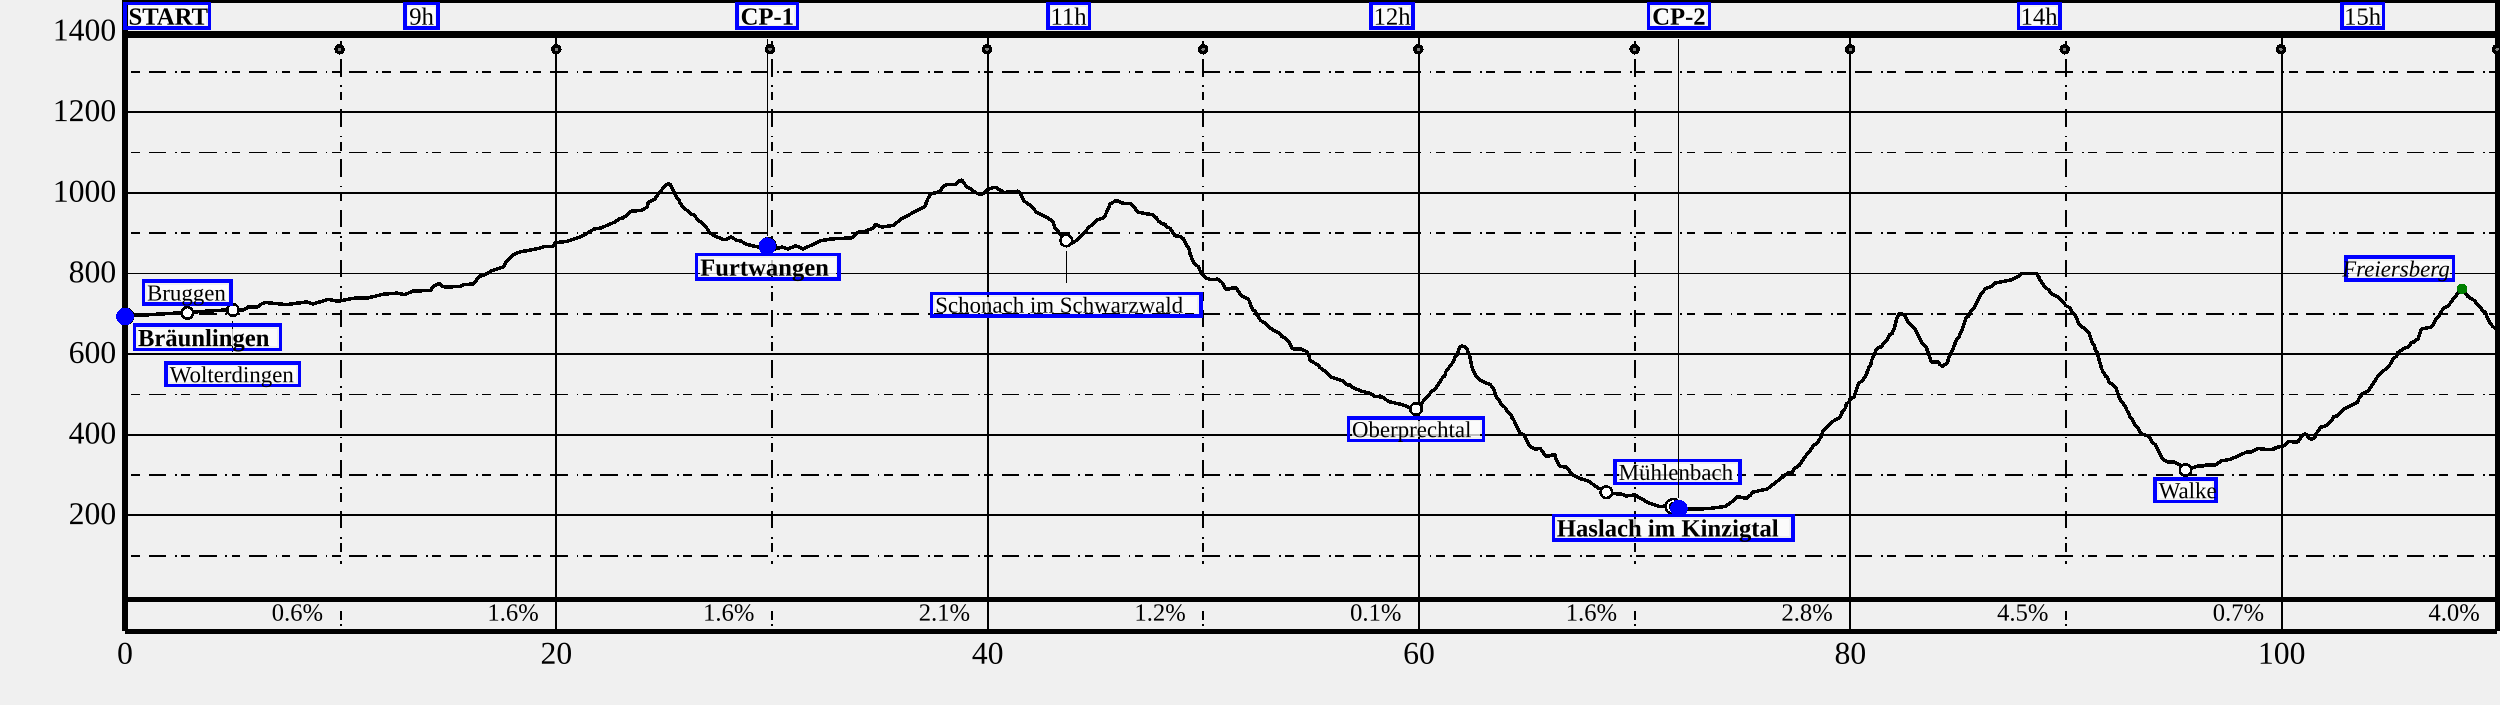
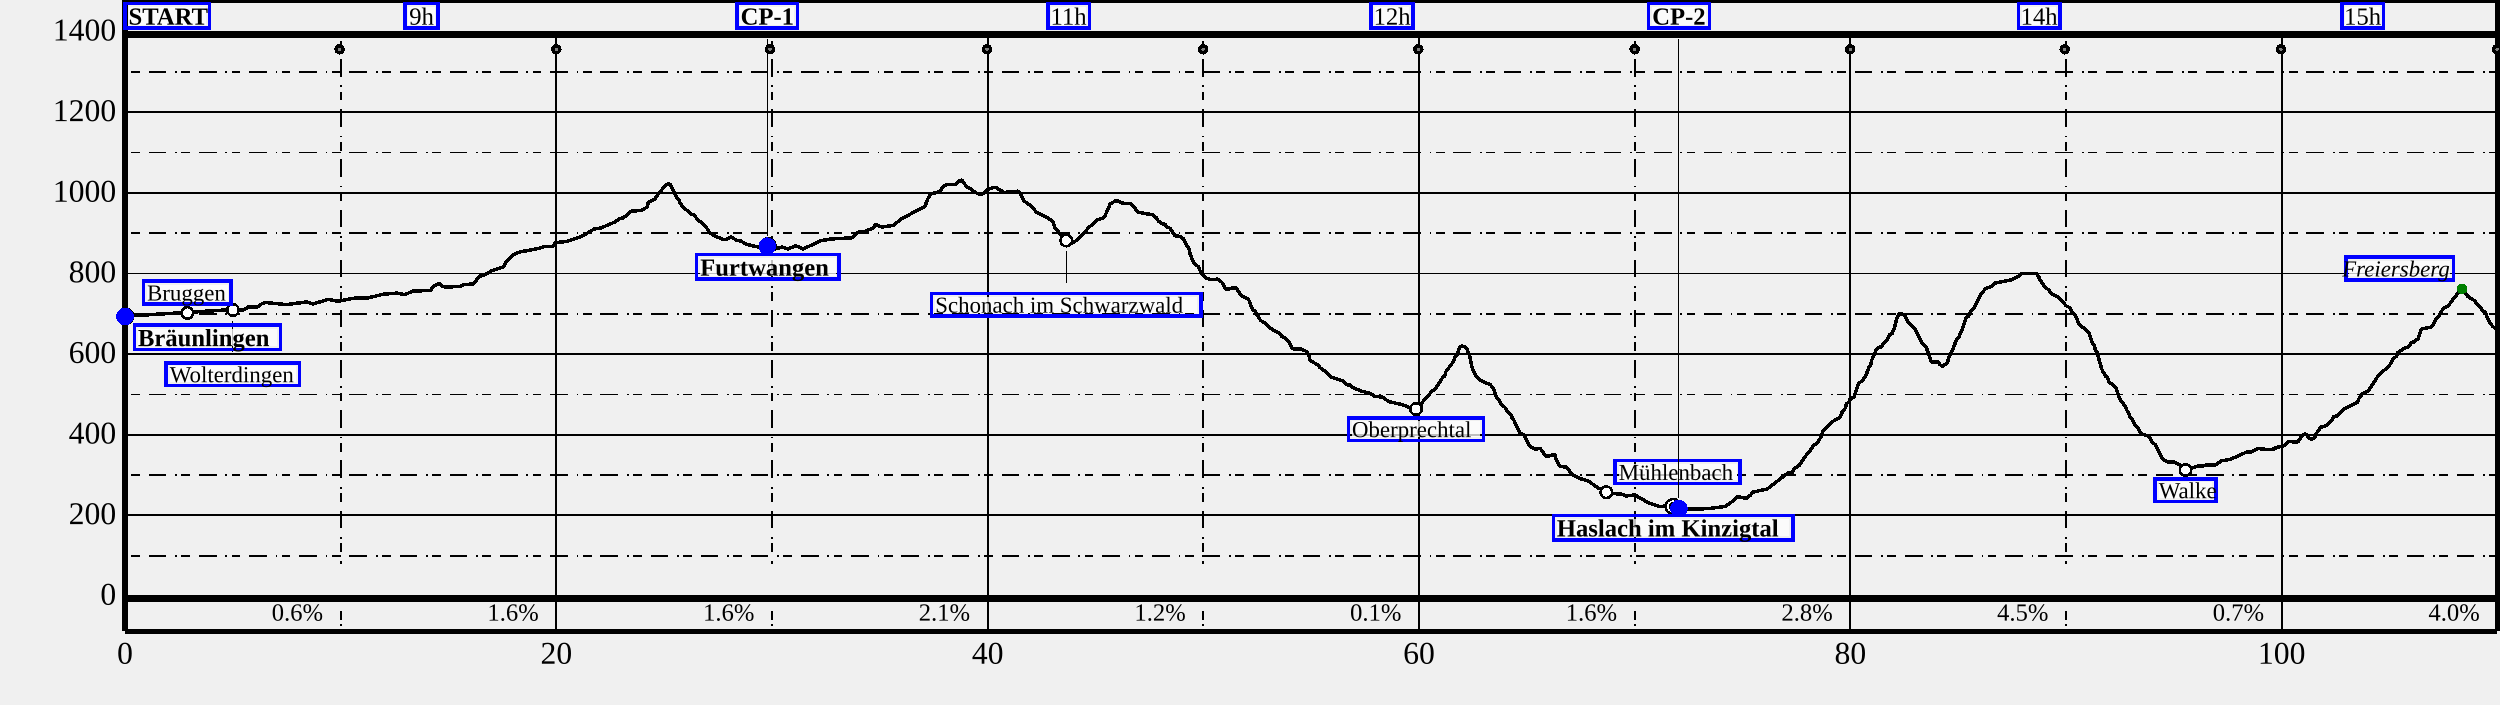
<svg xmlns="http://www.w3.org/2000/svg" height="400" width="1420">
  <g font-size="18" id="world" shape-rendering="crispEdges">
    <g id="BG" />
    <g id="SB" transform="translate(71 360)">
      <text text-anchor="middle" x="0" y="17">
0
</text>
      <text text-anchor="middle" x="245" y="17">
20
</text>
      <text text-anchor="middle" x="490" y="17">
40
</text>
      <text text-anchor="middle" x="735" y="17">
60
</text>
      <text text-anchor="middle" x="980" y="17">
80
</text>
      <text text-anchor="middle" x="1225" y="17">
100
</text>
    </g>
    <g id="SD" transform="translate(71 0)">
      <path d="M0,0 L1347.5,0" stroke="black" stroke-width="3" />
      <path d="M0,0 L0,358.5" stroke="black" stroke-width="3" />
      <path d="M0,358.5 L1347.5,358.5" stroke="black" stroke-width="3" />
      <path d="M1347.5,0 L1347.5,358.5" stroke="black" stroke-width="3" />
      <path d="M0,358.5 L1347.5,358.5" stroke="black" stroke-width="1" />
      <path d="M0,20 L0,358.5" stroke="black" stroke-width="1" />
      <path d="M245,20 L245,358.5" stroke="black" stroke-width="1" />
      <path d="M490,20 L490,358.5" stroke="black" stroke-width="1" />
      <path d="M735,20 L735,358.5" stroke="black" stroke-width="1" />
      <path d="M980,20 L980,358.5" stroke="black" stroke-width="1" />
      <path d="M1225,20 L1225,358.5" stroke="black" stroke-width="1" />
      <path d="M122.5,20 L122.5,320.5" stroke="black" stroke-dasharray="1.0,2.5,5.0,5.0,10.0,5.0" />
      <path d="M367.5,20 L367.5,320.5" stroke="black" stroke-dasharray="1.0,2.5,5.0,5.0,10.0,5.0" />
      <path d="M612.5,20 L612.5,320.5" stroke="black" stroke-dasharray="1.0,2.5,5.0,5.0,10.0,5.0" />
      <path d="M857.5,20 L857.5,320.5" stroke="black" stroke-dasharray="1.0,2.5,5.0,5.0,10.0,5.0" />
      <path d="M1102.5,20 L1102.5,320.5" stroke="black" stroke-dasharray="1.0,2.5,5.0,5.0,10.0,5.0" />
      <path d="M1347.5,20 L1347.5,320.5" stroke="black" stroke-dasharray="1.0,2.5,5.0,5.0,10.0,5.0" />
+       <path d="M0,338.5 L1347.5,338.5" stroke="black" stroke-width="1" />
      <path d="M0,292.714 L1347.5,292.714" stroke="black" stroke-width="1" />
      <path d="M0,246.929 L1347.5,246.929" stroke="black" stroke-width="1" />
      <path d="M0,201.143 L1347.5,201.143" stroke="black" stroke-width="1" />
      <path d="M0,155.357 L1347.5,155.357" stroke="black" stroke-width="1" />
      <path d="M0,109.571 L1347.5,109.571" stroke="black" stroke-width="1" />
      <path d="M0,63.786 L1347.5,63.786" stroke="black" stroke-width="1" />
      <path d="M0,18 L1347.5,18" stroke="black" stroke-width="1" />
      <path d="M0,315.607 L1347.5,315.607" stroke="black" stroke-dasharray="1.0,2.5,5.0,5.0,10.0,5.0" />
      <path d="M0,269.821 L1347.5,269.821" stroke="black" stroke-dasharray="1.0,2.5,5.0,5.0,10.0,5.0" />
      <path d="M0,224.036 L1347.5,224.036" stroke="black" stroke-dasharray="1.0,2.5,5.0,5.0,10.0,5.0" />
      <path d="M0,178.25 L1347.5,178.25" stroke="black" stroke-dasharray="1.0,2.5,5.0,5.0,10.0,5.0" />
      <path d="M0,132.464 L1347.5,132.464" stroke="black" stroke-dasharray="1.0,2.5,5.0,5.0,10.0,5.0" />
      <path d="M0,86.679 L1347.5,86.679" stroke="black" stroke-dasharray="1.0,2.5,5.0,5.0,10.0,5.0" />
      <path d="M0,40.893 L1347.5,40.893" stroke="black" stroke-dasharray="1.0,2.5,5.0,5.0,10.0,5.0" />
      <path d="M0,20 L1347.5,20" stroke="black" stroke-width="3" />
      <text font-size="14" text-anchor="end" x="112.5" y="352.5">
0.6%
</text>
      <text font-size="14" text-anchor="end" x="235" y="352.5">
1.6%
</text>
      <text font-size="14" text-anchor="end" x="357.5" y="352.5">
1.6%
</text>
      <text font-size="14" text-anchor="end" x="480" y="352.5">
2.1%
</text>
      <text font-size="14" text-anchor="end" x="602.5" y="352.5">
1.2%
</text>
      <text font-size="14" text-anchor="end" x="725" y="352.5">
0.1%
</text>
      <text font-size="14" text-anchor="end" x="847.5" y="352.5">
1.6%
</text>
      <text font-size="14" text-anchor="end" x="970" y="352.5">
2.8%
</text>
      <text font-size="14" text-anchor="end" x="1092.5" y="352.5">
4.5%
</text>
      <text font-size="14" text-anchor="end" x="1215" y="352.5">
0.7%
</text>
      <text font-size="14" text-anchor="end" x="1337.5" y="352.5">
4.0%
</text>
      <path d="M122.5,355.5 L122.5,340.5" stroke="black" stroke-dasharray="1.0,2.5,5.0,5.0,10.0,5.0" />
      <path d="M367.5,355.5 L367.5,340.5" stroke="black" stroke-dasharray="1.0,2.5,5.0,5.0,10.0,5.0" />
      <path d="M612.5,355.5 L612.5,340.5" stroke="black" stroke-dasharray="1.0,2.5,5.0,5.0,10.0,5.0" />
      <path d="M857.5,355.5 L857.5,340.5" stroke="black" stroke-dasharray="1.0,2.5,5.0,5.0,10.0,5.0" />
      <path d="M1102.5,355.5 L1102.5,340.5" stroke="black" stroke-dasharray="1.0,2.5,5.0,5.0,10.0,5.0" />
      <path d="M1347.5,355.5 L1347.5,340.5" stroke="black" stroke-dasharray="1.0,2.5,5.0,5.0,10.0,5.0" />
      <path d="M0,340.5 L1347.5,340.5" stroke="black" stroke-width="3" />
      <path d="M0.0,179.6 L58.5,176.0 L67.0,176.2 L70.4,174.2 L75.1,174.4 L78.1,172.3 L79.8,171.8 L91.5,173.0 L103.3,171.5 L106.9,172.6 L115.5,170.0 L120.9,171.1 L130.0,169.4 L137.9,169.2 L146.9,167.1 L154.4,166.5 L159.0,167.4 L163.4,165.3 L173.4,165.0 L175.2,162.7 L177.9,161.2 L178.9,161.3 L180.2,162.8 L183.1,163.0 L190.3,162.7 L193.1,161.5 L198.0,161.4 L201.3,156.7 L203.3,156.6 L208.7,153.6 L215.3,151.5 L216.0,149.3 L216.8,148.2 L220.9,144.5 L224.3,143.1 L235.1,141.1 L238.0,140.0 L243.0,140.0 L244.5,137.8 L251.0,137.1 L259.0,134.5 L266.5,130.1 L270.3,129.5 L278.2,126.1 L280.9,124.2 L283.2,123.7 L287.3,120.0 L293.5,119.5 L296.6,117.5 L297.2,115.1 L300.9,113.0 L303.4,109.4 L307.3,105.1 L308.4,104.6 L309.6,104.6 L313.8,112.8 L314.6,113.4 L315.3,115.4 L317.1,117.9 L320.5,120.5 L320.9,121.3 L323.3,122.2 L326.1,125.9 L326.9,125.9 L330.2,129.2 L332.2,132.5 L333.7,133.0 L334.5,133.9 L340.2,136.1 L341.5,136.1 L344.3,134.5 L347.3,136.5 L349.8,136.9 L352.6,138.6 L358.6,140.1 L362.0,140.5 L365.1,140.0 L369.2,141.4 L373.4,140.3 L376.7,141.4 L381.0,139.6 L385.3,141.4 L394.9,136.8 L401.2,135.7 L413.0,135.1 L416.5,131.9 L419.2,131.8 L425.3,129.4 L426.3,127.3 L429.8,129.0 L436.8,127.9 L440.4,124.6 L454.4,117.2 L455.7,113.5 L457.6,110.1 L462.4,109.0 L465.1,105.8 L466.6,104.8 L471.4,104.9 L473.9,102.8 L475.4,102.3 L478.1,106.2 L480.2,107.0 L482.8,109.2 L485.2,110.4 L487.7,110.0 L490.3,107.5 L493.5,106.4 L494.5,106.4 L499.4,109.3 L507.2,108.6 L508.0,109.1 L510.8,114.3 L515.1,117.2 L517.6,120.5 L523.8,123.5 L527.0,125.9 L528.3,129.8 L530.2,131.7 L530.5,132.5 L534.8,136.9 L537.4,138.2 L540.8,136.4 L547.4,129.3 L552.2,124.9 L556.1,123.6 L558.8,117.9 L559.3,115.9 L562.5,114.2 L563.5,113.9 L566.0,115.3 L571.5,115.8 L575.6,120.6 L583.8,122.0 L585.9,123.8 L586.9,125.5 L589.2,127.1 L590.7,127.4 L591.5,129.0 L593.4,129.5 L596.4,133.9 L599.5,134.3 L600.7,135.5 L601.1,135.3 L602.8,139.1 L604.4,141.4 L604.9,144.1 L607.2,149.6 L609.6,151.4 L611.0,154.5 L612.4,156.4 L614.1,158.0 L616.7,158.7 L620.6,158.6 L623.1,160.4 L625.0,164.0 L625.7,164.5 L630.7,163.1 L634.2,168.0 L637.6,169.6 L638.5,170.8 L640.3,175.5 L641.8,176.8 L645.0,182.0 L647.7,183.6 L651.7,187.3 L655.6,189.3 L657.0,191.0 L659.4,192.3 L660.8,193.7 L662.6,197.2 L663.5,198.1 L667.8,198.1 L671.0,199.6 L672.3,201.5 L673.1,204.4 L673.5,204.9 L678.0,207.6 L678.4,208.6 L682.2,211.2 L684.9,214.2 L691.7,216.3 L694.1,218.5 L696.0,218.8 L697.2,220.1 L702.6,222.3 L706.5,223.1 L709.9,225.1 L714.5,225.6 L717.7,228.1 L725.4,229.8 L730.5,231.9 L734.6,231.4 L735.7,230.6 L737.5,227.7 L740.1,224.7 L742.7,222.0 L744.0,221.3 L748.3,214.6 L749.7,213.4 L750.2,211.2 L754.5,205.4 L755.8,202.1 L756.3,202.1 L758.0,197.5 L759.3,196.5 L761.4,197.3 L762.4,198.5 L763.9,202.7 L765.2,209.0 L767.1,213.2 L769.9,216.0 L775.6,218.6 L777.2,220.5 L778.7,225.1 L779.5,226.4 L780.7,227.3 L781.5,229.3 L783.9,231.5 L785.3,234.0 L787.5,236.2 L787.9,237.4 L788.5,237.9 L792.3,245.8 L794.7,247.1 L797.5,252.7 L798.2,253.2 L798.4,254.0 L801.3,255.1 L803.9,254.7 L806.4,258.4 L807.8,259.3 L812.1,257.9 L813.0,261.3 L814.9,264.8 L818.8,265.4 L822.3,269.8 L826.3,271.8 L831.0,273.1 L836.5,277.0 L844.3,280.3 L849.6,280.6 L852.8,281.7 L857.5,281.1 L865.7,285.8 L871.9,287.7 L875.9,287.3 L885.4,289.2 L899.5,288.9 L909.0,287.6 L912.8,284.9 L915.7,282.0 L920.8,283.1 L923.4,281.2 L924.1,279.8 L924.7,279.5 L932.7,277.8 L944.6,268.6 L946.9,268.5 L948.3,266.1 L951.0,264.3 L954.6,259.0 L958.2,254.6 L958.6,253.4 L961.4,251.4 L963.2,248.3 L964.5,244.6 L971.1,238.5 L973.9,237.4 L975.1,235.1 L975.3,234.1 L977.2,231.7 L977.8,229.2 L979.1,228.5 L979.7,226.9 L982.1,225.4 L984.8,217.5 L987.0,216.3 L989.2,212.3 L990.5,208.6 L991.5,207.4 L992.2,204.4 L994.1,200.4 L994.8,198.3 L996.5,197.1 L997.1,197.3 L998.3,196.1 L998.6,195.1 L1000.8,193.4 L1002.6,189.8 L1003.8,189.5 L1004.3,187.6 L1004.9,186.6 L1006.6,180.2 L1007.8,178.2 L1009.3,178.2 L1011.0,179.4 L1012.8,183.0 L1016.6,186.8 L1020.4,194.4 L1023.1,197.2 L1025.7,204.9 L1026.0,205.5 L1030.1,205.5 L1030.9,207.1 L1032.5,208.2 L1035.2,205.7 L1035.8,203.4 L1037.3,200.4 L1039.4,195.5 L1039.6,194.5 L1041.0,191.9 L1042.0,191.5 L1042.2,189.9 L1043.2,188.0 L1045.8,180.4 L1046.9,179.8 L1048.7,176.3 L1050.0,175.3 L1054.1,167.0 L1055.4,165.6 L1057.0,163.8 L1060.5,162.6 L1061.9,160.9 L1071.5,158.9 L1075.9,156.7 L1077.3,155.3 L1085.8,155.3 L1087.0,157.2 L1087.6,158.8 L1090.5,163.1 L1092.5,164.5 L1094.7,167.2 L1098.1,168.7 L1102.6,173.7 L1104.9,174.9 L1106.1,177.8 L1106.9,177.9 L1108.4,180.3 L1109.9,184.3 L1111.5,185.8 L1112.7,186.0 L1115.5,189.1 L1116.6,192.5 L1118.0,195.8 L1118.4,195.8 L1119.4,199.6 L1119.9,199.6 L1122.7,209.3 L1123.6,211.5 L1123.9,211.5 L1125.3,214.1 L1125.8,214.1 L1126.9,216.8 L1130.8,220.3 L1131.3,221.3 L1131.7,223.2 L1133.8,228.2 L1135.2,229.2 L1135.4,230.2 L1136.2,230.6 L1137.0,233.0 L1137.8,234.0 L1138.9,236.8 L1140.0,237.8 L1140.9,239.9 L1142.6,242.7 L1143.1,242.7 L1143.8,244.3 L1145.6,246.4 L1149.8,247.9 L1151.4,251.3 L1153.2,252.5 L1157.3,260.6 L1160.1,262.4 L1164.1,262.4 L1167.0,264.0 L1168.3,265.8 L1171.1,266.7 L1178.4,264.4 L1179.8,264.8 L1182.0,264.1 L1187.5,264.0 L1190.9,261.7 L1195.9,260.9 L1205.2,256.7 L1207.6,256.9 L1211.5,254.7 L1217.3,255.4 L1221.1,255.0 L1221.6,254.2 L1226.6,253.1 L1229.1,250.8 L1233.7,251.1 L1234.4,250.7 L1236.3,247.7 L1238.1,246.6 L1238.6,246.5 L1241.2,249.4 L1243.0,249.2 L1244.0,248.4 L1244.3,246.7 L1247.3,242.6 L1250.4,241.8 L1253.7,238.5 L1254.3,236.8 L1256.7,236.1 L1260.2,232.4 L1268.2,228.3 L1268.8,226.5 L1270.8,223.7 L1274.4,221.8 L1279.6,213.7 L1282.2,210.9 L1285.0,209.1 L1287.0,206.4 L1288.0,204.2 L1290.2,202.3 L1290.9,200.2 L1295.2,197.5 L1296.5,197.4 L1299.0,194.4 L1300.0,194.4 L1302.6,192.2 L1303.9,187.9 L1305.1,186.7 L1309.4,185.9 L1310.9,184.6 L1312.4,181.6 L1314.1,179.9 L1316.7,175.2 L1319.6,173.8 L1323.1,168.8 L1323.6,168.8 L1324.6,167.1 L1326.8,165.0 L1327.8,165.1 L1330.7,168.3 L1334.6,170.8 L1335.4,172.4 L1337.8,174.5 L1339.3,176.7 L1340.4,177.1 L1343.2,183.3 L1343.6,183.3 L1344.7,185.3 L1347.4,187.1 L1347.4,187.1" fill="transparent" id="track" stroke="black" stroke-linejoin="miter" stroke-miterlimit="1" stroke-width="2" />
      <g>
        <g>
          <circle cx="1347.356" cy="28" fill="Gray" id="user-step" r="2" stroke="black" stroke-width="2" />
        </g>
        <g>
          <circle cx="1224.571" cy="28" fill="Gray" id="user-step" r="2" stroke="black" stroke-width="2" />
        </g>
        <g>
          <circle cx="1101.756" cy="28" fill="Gray" id="user-step" r="2" stroke="black" stroke-width="2" />
        </g>
        <g>
          <circle cx="979.934" cy="28" fill="Gray" id="user-step" r="2" stroke="black" stroke-width="2" />
        </g>
        <g>
          <circle cx="857.456" cy="28" fill="Gray" id="user-step" r="2" stroke="black" stroke-width="2" />
        </g>
        <g>
          <circle cx="734.584" cy="28" fill="Gray" id="user-step" r="2" stroke="black" stroke-width="2" />
        </g>
        <g>
          <circle cx="612.387" cy="28" fill="Gray" id="user-step" r="2" stroke="black" stroke-width="2" />
        </g>
        <g>
          <circle cx="489.608" cy="28" fill="Gray" id="user-step" r="2" stroke="black" stroke-width="2" />
        </g>
        <g>
          <circle cx="366.347" cy="28" fill="Gray" id="user-step" r="2" stroke="black" stroke-width="2" />
        </g>
        <g>
          <circle cx="244.99" cy="28" fill="Gray" id="user-step" r="2" stroke="black" stroke-width="2" />
        </g>
        <g>
          <circle cx="121.867" cy="28" fill="Gray" id="user-step" r="2" stroke="black" stroke-width="2" />
        </g>
        <g />
        <g transform="translate(1270.938 17)">
          <rect fill="white" fill-opacity="0.75" height="10" id="label-bg" width="19.625" x="-9.812" y="-13" />
          <rect fill="none" height="14" id="label-dbg" stroke="blue" stroke-width="2" width="23.625" x="-11.812" y="-15" />
          <text font-size="14.0" font-style="normal" font-weight="normal" id="" text-anchor="middle" x="0.000" y="-3.000">
15h
</text>
        </g>
        <g />
        <g transform="translate(1087.188 17)">
          <rect fill="white" fill-opacity="0.75" height="10" id="label-bg" width="19.625" x="-9.812" y="-13" />
          <rect fill="none" height="14" id="label-dbg" stroke="blue" stroke-width="2" width="23.625" x="-11.812" y="-15" />
          <text font-size="14.0" font-style="normal" font-weight="normal" id="" text-anchor="middle" x="0.000" y="-3.000">
14h
</text>
        </g>
        <g />
        <g transform="translate(719.6875 17)">
          <rect fill="white" fill-opacity="0.75" height="10" id="label-bg" width="19.625" x="-9.812" y="-13" />
          <rect fill="none" height="14" id="label-dbg" stroke="blue" stroke-width="2" width="23.625" x="-11.812" y="-15" />
          <text font-size="14.0" font-style="normal" font-weight="normal" id="" text-anchor="middle" x="0.000" y="-3.000">
12h
</text>
        </g>
        <g />
        <g transform="translate(535.9375 17)">
          <rect fill="white" fill-opacity="0.75" height="10" id="label-bg" width="19.625" x="-9.812" y="-13" />
          <rect fill="none" height="14" id="label-dbg" stroke="blue" stroke-width="2" width="23.625" x="-11.812" y="-15" />
          <text font-size="14.0" font-style="normal" font-weight="normal" id="" text-anchor="middle" x="0.000" y="-3.000">
11h
</text>
        </g>
        <g />
        <g transform="translate(168.4375 17)">
          <rect fill="white" fill-opacity="0.75" height="10" id="label-bg" width="14.817" x="-7.409" y="-13" />
          <rect fill="none" height="14" id="label-dbg" stroke="blue" stroke-width="2" width="18.817" x="-9.409" y="-15" />
          <text font-size="14.0" font-style="normal" font-weight="normal" id="" text-anchor="middle" x="0.000" y="-3.000">
 9h
</text>
        </g>
        <g>
          <circle cx="1327.479" cy="164.034" fill="Green" id="13/wp" r="3" />
        </g>
        <g transform="translate(1327.479 164.0335)">
          <rect fill="white" fill-opacity="0.75" height="9" id="label-bg" width="57.019" x="-64.019" y="-16" />
          <rect fill="none" height="13" id="label-dbg" stroke="blue" stroke-width="2" width="61.019" x="-66.019" y="-18" />
          <text font-size="13.0" font-style="italic" font-weight="normal" id="13/wp/text" text-anchor="end" x="-7.000" y="-7.000">
Freiersberg
</text>
        </g>
        <g>
          <circle cx="61.305" cy="176.098" fill="Black" id="12/wp" r="4" />
          <circle cx="61.305" cy="176.098" fill="white" id="12/wp-little-white" r="2.5" />
        </g>
        <g transform="translate(61.30526 176.0981)">
          <rect fill="white" fill-opacity="0.75" height="9" id="label-bg" width="71.742" x="-35.871" y="32" />
          <rect fill="none" height="13" id="label-dbg" stroke="blue" stroke-width="2" width="75.742" x="-37.871" y="30" />
          <text font-size="13.0" font-style="normal" font-weight="normal" id="12/wp/text" text-anchor="start" x="-35.871" y="41.000">
Wolterdingen
</text>
        </g>
        <path d="M61.31,200.10 L61.31,182.10" id="link" stroke="black" stroke-linejoin="miter" stroke-miterlimit="1" stroke-width="0.5" />
        <g>
          <circle cx="35.414" cy="177.701" fill="Black" id="11/wp" r="4" />
          <circle cx="35.414" cy="177.701" fill="white" id="11/wp-little-white" r="2.5" />
        </g>
        <g transform="translate(35.41362 177.7006)">
          <rect fill="white" fill-opacity="0.75" height="9" id="label-bg" width="45.802" x="-22.901" y="-16" />
          <rect fill="none" height="13" id="label-dbg" stroke="blue" stroke-width="2" width="49.802" x="-24.901" y="-18" />
          <text font-size="13.0" font-style="normal" font-weight="normal" id="11/wp/text" text-anchor="start" x="-22.901" y="-7.000">
Bruggen
</text>
        </g>
        <g>
          <circle cx="1170.372" cy="266.96" fill="Black" id="10/wp" r="4" />
          <circle cx="1170.372" cy="266.96" fill="white" id="10/wp-little-white" r="2.5" />
        </g>
        <g transform="translate(1170.372 266.9598)">
          <rect fill="white" fill-opacity="0.75" height="9" id="label-bg" width="30.407" x="-15.204" y="7" />
          <rect fill="none" height="13" id="label-dbg" stroke="blue" stroke-width="2" width="34.407" x="-17.204" y="5" />
          <text font-size="13.0" font-style="normal" font-weight="normal" id="10/wp/text" text-anchor="start" x="-15.204" y="16.000">
Walke
</text>
        </g>
        <g>
          <circle cx="733.27" cy="232.277" fill="Black" id="9/wp" r="4" />
          <circle cx="733.27" cy="232.277" fill="white" id="9/wp-little-white" r="2.5" />
        </g>
        <g transform="translate(733.2697 232.2771)">
          <rect fill="white" fill-opacity="0.75" height="9" id="label-bg" width="72.743" x="-36.371" y="7" />
          <rect fill="none" height="13" id="label-dbg" stroke="blue" stroke-width="2" width="76.743" x="-38.371" y="5" />
          <text font-size="13.0" font-style="normal" font-weight="normal" id="9/wp/text" text-anchor="start" x="-36.371" y="16.000">
Oberprechtal
</text>
        </g>
        <g>
          <circle cx="841.407" cy="279.597" fill="Black" id="7/wp" r="4" />
          <circle cx="841.407" cy="279.597" fill="white" id="7/wp-little-white" r="2.5" />
        </g>
        <g transform="translate(841.4073 279.5967)">
          <rect fill="white" fill-opacity="0.75" height="9" id="label-bg" width="66.97" x="7" y="-16" />
          <rect fill="none" height="13" id="label-dbg" stroke="blue" stroke-width="2" width="70.97" x="5" y="-18" />
          <text font-size="13.0" font-style="normal" font-weight="normal" id="7/wp/text" text-anchor="start" x="7.000" y="-7.000">
Mühlenbach
</text>
        </g>
        <g>
          <circle cx="534.638" cy="136.608" fill="Black" id="6/wp" r="4" />
          <circle cx="534.638" cy="136.608" fill="white" id="6/wp-little-white" r="2.5" />
        </g>
        <g transform="translate(534.6379 136.6079)">
          <rect fill="white" fill-opacity="0.75" height="9" id="label-bg" width="148.87" x="-74.435" y="32" />
          <rect fill="none" height="13" id="label-dbg" stroke="blue" stroke-width="2" width="152.87" x="-76.435" y="30" />
          <text font-size="13.0" font-style="normal" font-weight="normal" id="6/wp/text" text-anchor="start" x="-74.435" y="41.000">
Schonach im Schwarzwald
</text>
        </g>
        <path d="M534.64,160.61 L534.64,142.61" id="link" stroke="black" stroke-linejoin="miter" stroke-miterlimit="1" stroke-width="0.5" />
        <g>
          <circle cx="0.343" cy="179.601" fill="Black" id="5/wp" r="5" />
          <circle cx="0.343" cy="179.601" fill="white" id="5/wp-little-white" r="3.5" />
          <circle cx="0.343" cy="179.601" fill="black" id="5/wp-little-white" r="2.5" />
        </g>
        <g transform="translate(0.3425899 179.6007)">
          <rect fill="white" fill-opacity="0.75" height="10" id="label-bg" width="79.069" x="7" y="7" />
          <rect fill="none" height="14" id="label-dbg" stroke="blue" stroke-width="2" width="83.069" x="5" y="5" />
          <text font-size="14.0" font-style="normal" font-weight="bold" id="5/wp/text" text-anchor="start" x="7.000" y="17.000">
Bräunlingen
</text>
        </g>
        <g>
          <circle cx="879.335" cy="287.701" fill="Black" id="4/wp" r="5" />
          <circle cx="879.335" cy="287.701" fill="white" id="4/wp-little-white" r="3.5" />
          <circle cx="879.335" cy="287.701" fill="black" id="4/wp-little-white" r="2.5" />
        </g>
        <g transform="translate(879.3353 287.7007)">
          <rect fill="white" fill-opacity="0.75" height="10" id="label-bg" width="132.138" x="-66.069" y="7" />
          <rect fill="none" height="14" id="label-dbg" stroke="blue" stroke-width="2" width="136.138" x="-68.069" y="5" />
          <text font-size="14.0" font-style="normal" font-weight="bold" id="4/wp/text" text-anchor="start" x="-66.069" y="17.000">
Haslach im Kinzigtal
</text>
        </g>
        <g>
          <circle cx="365.137" cy="139.584" fill="Black" id="3/wp" r="5" />
          <circle cx="365.137" cy="139.584" fill="white" id="3/wp-little-white" r="3.5" />
          <circle cx="365.137" cy="139.584" fill="black" id="3/wp-little-white" r="2.5" />
        </g>
        <g transform="translate(365.1373 139.584)">
          <rect fill="white" fill-opacity="0.75" height="10" id="label-bg" width="76.88" x="-38.44" y="7" />
          <rect fill="none" height="14" id="label-dbg" stroke="blue" stroke-width="2" width="80.88" x="-40.44" y="5" />
          <text font-size="14.0" font-style="normal" font-weight="bold" id="3/wp/text" text-anchor="start" x="-38.440" y="17.000">
Furtwangen
</text>
        </g>
        <g>
          <circle cx="882.614" cy="288.891" fill="Blue" id="2/wp" r="5" />
        </g>
        <g transform="translate(882.614 288.8912)">
          <rect fill="white" fill-opacity="0.75" height="10" id="label-bg" width="30.559" x="-15.279" y="-284.891" />
          <rect fill="none" height="14" id="label-dbg" stroke="blue" stroke-width="2" width="34.559" x="-17.279" y="-286.891" />
          <text font-size="14.0" font-style="normal" font-weight="bold" id="2/wp/text" text-anchor="middle" x="-0.000" y="-274.891">
CP-2
</text>
        </g>
        <path d="M882.61,22.00 L882.61,282.89" id="link" stroke="black" stroke-linejoin="miter" stroke-miterlimit="1" stroke-width="0.5" />
        <g>
          <circle cx="364.819" cy="139.836" fill="Blue" id="1/wp" r="5" />
        </g>
        <g transform="translate(364.8191 139.8358)">
          <rect fill="white" fill-opacity="0.75" height="10" id="label-bg" width="30.559" x="-15.279" y="-135.836" />
          <rect fill="none" height="14" id="label-dbg" stroke="blue" stroke-width="2" width="34.559" x="-17.279" y="-137.836" />
          <text font-size="14.0" font-style="normal" font-weight="bold" id="1/wp/text" text-anchor="middle" x="0.000" y="-125.836">
CP-1
</text>
        </g>
        <path d="M364.82,22.00 L364.82,133.84" id="link" stroke="black" stroke-linejoin="miter" stroke-miterlimit="1" stroke-width="0.5" />
        <g>
          <circle cx="0" cy="179.761" fill="Blue" id="0/wp" r="5" />
        </g>
        <g transform="translate(0 179.7609)">
          <rect fill="white" fill-opacity="0.75" height="10" id="label-bg" width="43.963" x="2" y="-175.761" />
          <rect fill="none" height="14" id="label-dbg" stroke="blue" stroke-width="2" width="47.963" x="0" y="-177.761" />
          <text font-size="14.0" font-style="normal" font-weight="bold" id="0/wp/text" text-anchor="start" x="2.000" y="-165.761">
START
</text>
        </g>
        <path d="M0.00,22.00 L0.00,173.76" id="link" stroke="black" stroke-linejoin="miter" stroke-miterlimit="1" stroke-width="0.5" />
      </g>
    </g>
    <g id="SL" transform="translate(0 0)">
+       <text text-anchor="end" x="66" y="343.5">
+ 0
+ </text>
      <text text-anchor="end" x="66" y="297.714">
200
</text>
      <text text-anchor="end" x="66" y="251.929">
400
</text>
      <text text-anchor="end" x="66" y="206.143">
600
</text>
      <text text-anchor="end" x="66" y="160.357">
800
</text>
      <text text-anchor="end" x="66" y="114.571">
1000
</text>
      <text text-anchor="end" x="66" y="68.786">
1200
</text>
      <text text-anchor="end" x="66" y="23">
1400
</text>
    </g>
  </g>
</svg>
